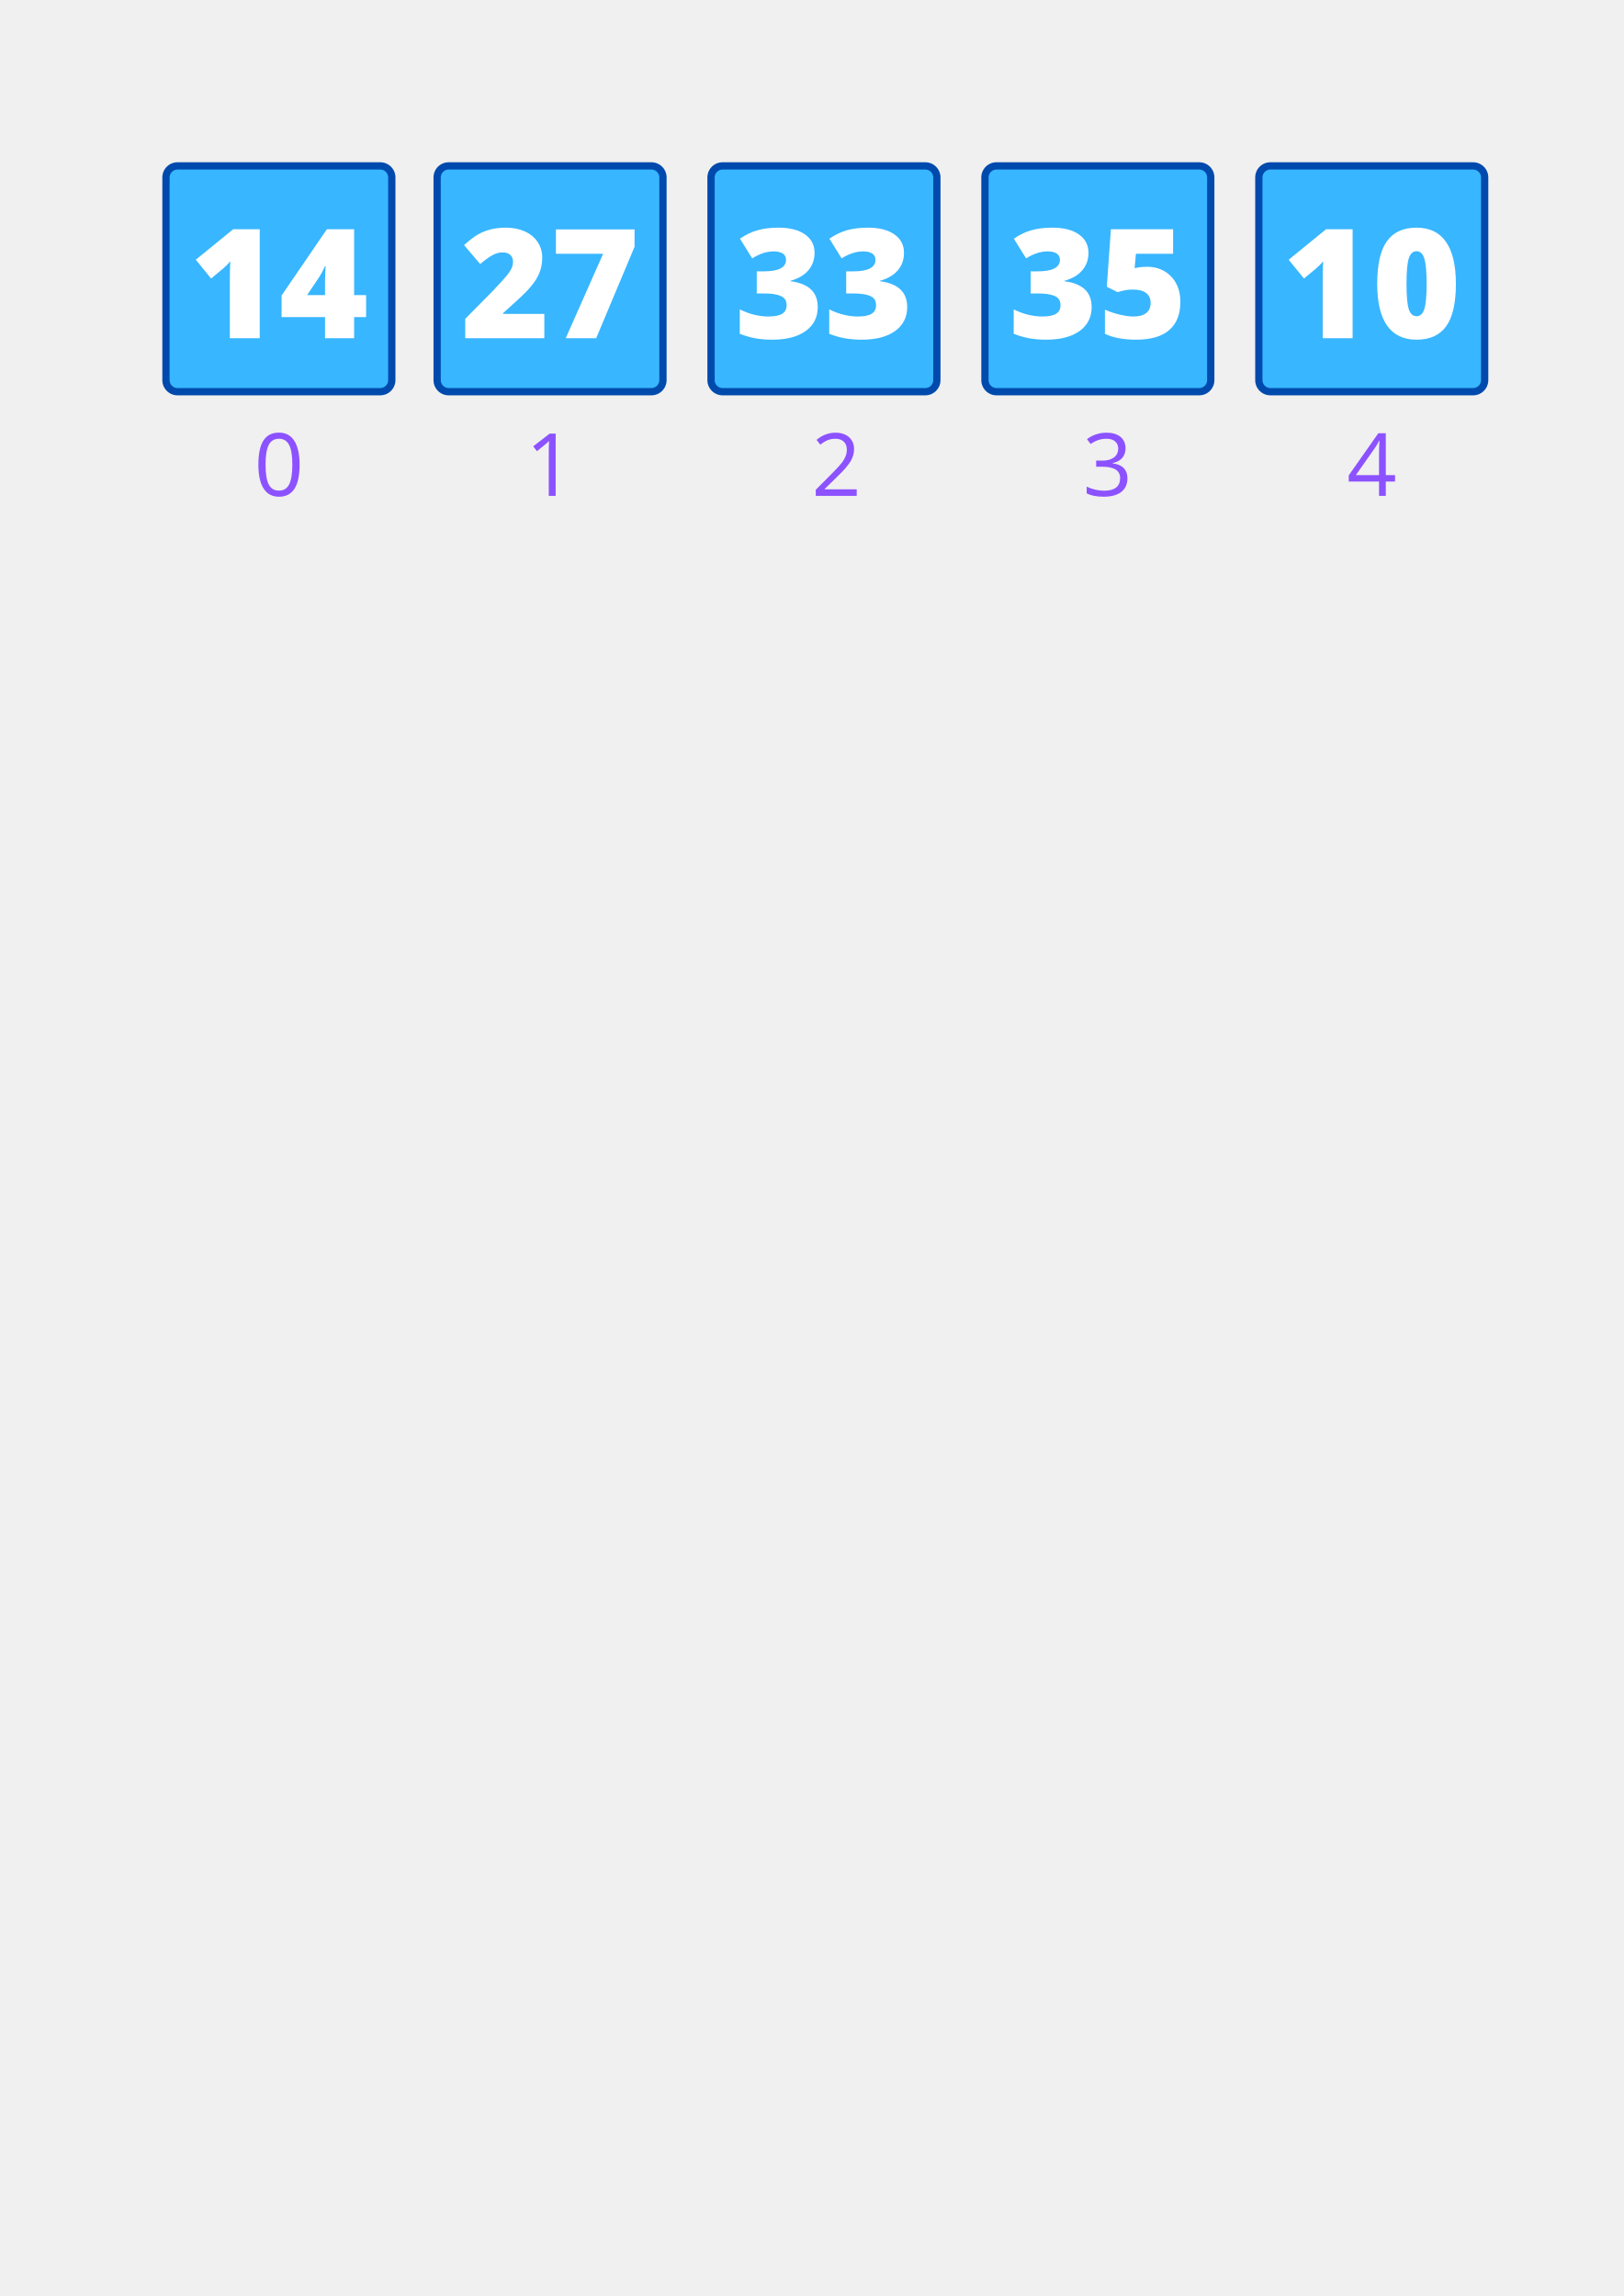
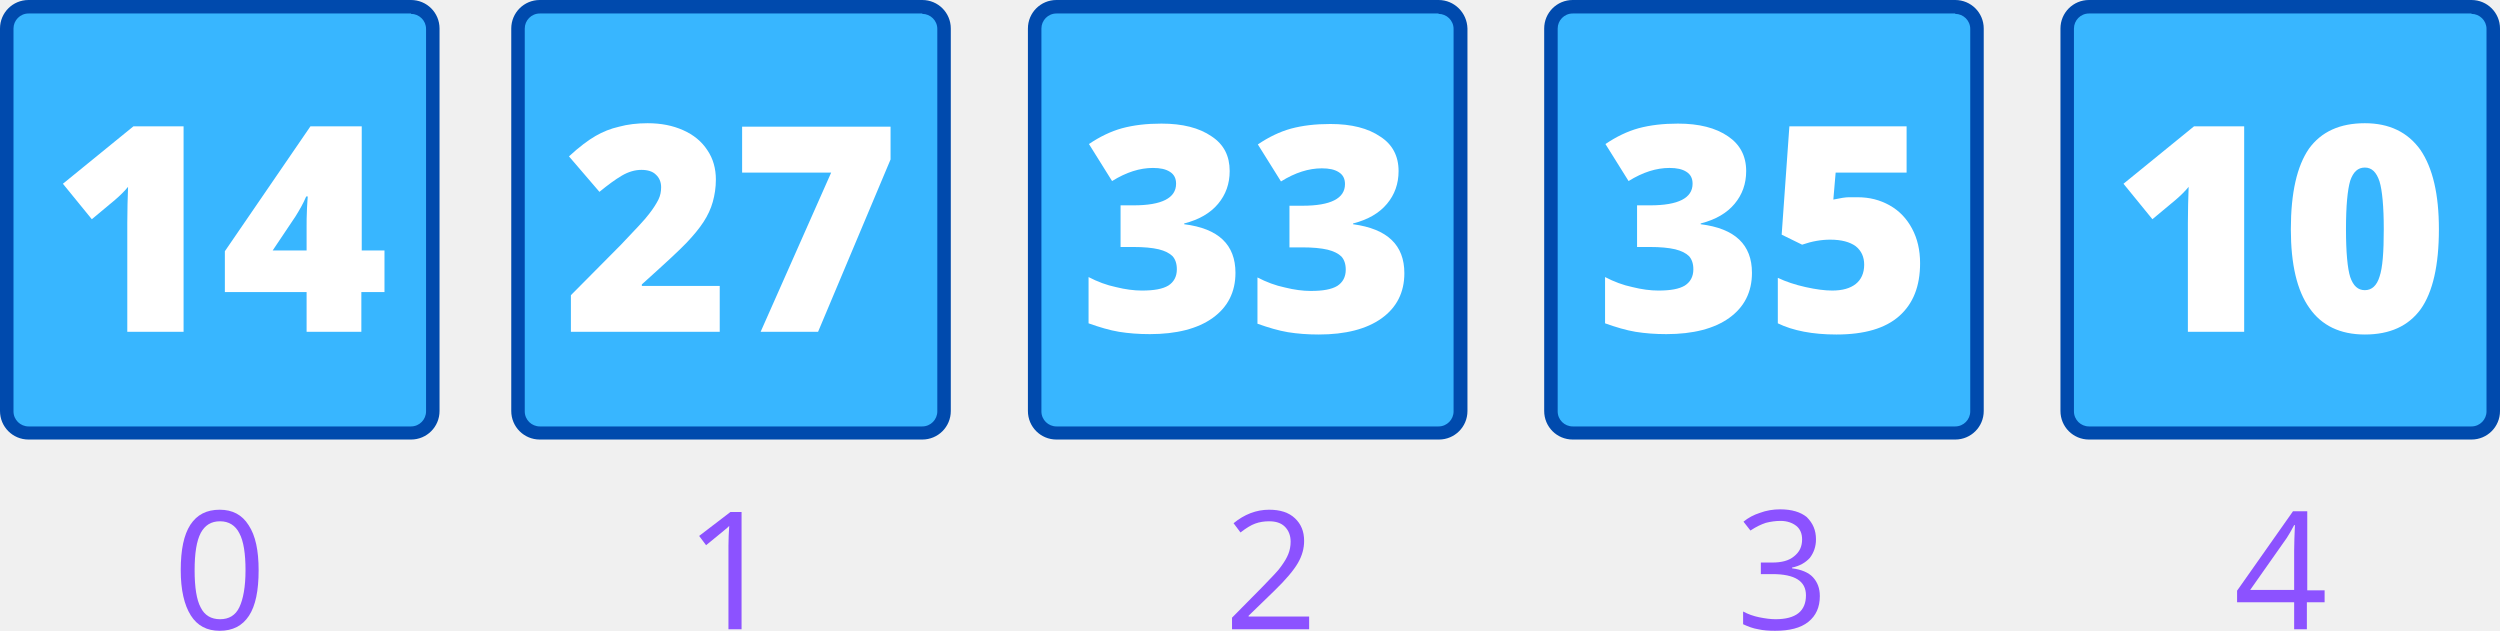
- <svg xmlns="http://www.w3.org/2000/svg" width="794" zoomAndPan="magnify" viewBox="0 0 595.5 842.25" height="1123" preserveAspectRatio="xMidYMid meet" version="1.0">
-   <defs>
-     <g>
-       <g id="id1" />
-       <g id="id2" />
-     </g>
-   </defs>
-   <path fill="rgb(21.959%, 71.37%, 100%)" d="M 139.477 143.602 L 65.098 143.602 C 62.832 143.602 60.957 141.73 60.957 139.461 L 60.957 65.086 C 60.957 62.816 62.832 60.941 65.098 60.941 L 139.418 60.941 C 141.688 60.941 143.559 62.816 143.559 65.086 L 143.559 139.402 C 143.617 141.73 141.746 143.602 139.477 143.602 " fill-opacity="1" fill-rule="nonzero" />
-   <path fill="rgb(0%, 29.019%, 67.839%)" d="M 139.477 62.191 C 141.062 62.191 142.367 63.496 142.367 65.086 L 142.367 139.461 C 142.367 141.051 141.062 142.355 139.477 142.355 L 65.098 142.355 C 63.512 142.355 62.207 141.051 62.207 139.461 L 62.207 65.086 C 62.207 63.496 63.512 62.191 65.098 62.191 L 139.477 62.191 M 139.477 59.523 L 65.098 59.523 C 62.035 59.523 59.539 62.02 59.539 65.086 L 59.539 139.461 C 59.539 142.523 62.035 145.02 65.098 145.02 L 139.477 145.02 C 142.539 145.02 145.035 142.523 145.035 139.461 L 145.035 65.086 C 145.035 62.02 142.539 59.523 139.477 59.523 " fill-opacity="1" fill-rule="nonzero" />
-   <path fill="rgb(21.959%, 71.37%, 100%)" d="M 238.93 143.602 L 164.555 143.602 C 162.285 143.602 160.414 141.73 160.414 139.461 L 160.414 65.086 C 160.414 62.816 162.285 60.941 164.555 60.941 L 238.875 60.941 C 241.145 60.941 243.016 62.816 243.016 65.086 L 243.016 139.402 C 243.07 141.73 241.199 143.602 238.93 143.602 " fill-opacity="1" fill-rule="nonzero" />
-   <path fill="rgb(0%, 29.019%, 67.839%)" d="M 238.93 62.191 C 240.52 62.191 241.824 63.496 241.824 65.086 L 241.824 139.461 C 241.824 141.051 240.52 142.355 238.93 142.355 L 164.555 142.355 C 162.965 142.355 161.66 141.051 161.66 139.461 L 161.66 65.086 C 161.66 63.496 162.965 62.191 164.555 62.191 L 238.93 62.191 M 238.93 59.523 L 164.555 59.523 C 161.492 59.523 158.996 62.02 158.996 65.086 L 158.996 139.461 C 158.996 142.523 161.492 145.02 164.555 145.02 L 238.93 145.02 C 241.996 145.02 244.492 142.523 244.492 139.461 L 244.492 65.086 C 244.492 62.02 241.996 59.523 238.93 59.523 " fill-opacity="1" fill-rule="nonzero" />
-   <path fill="rgb(21.959%, 71.37%, 100%)" d="M 439.852 143.602 L 365.473 143.602 C 363.203 143.602 361.332 141.73 361.332 139.461 L 361.332 65.086 C 361.332 62.816 363.203 60.941 365.473 60.941 L 439.793 60.941 C 442.062 60.941 443.934 62.816 443.934 65.086 L 443.934 139.402 C 443.992 141.73 442.121 143.602 439.852 143.602 " fill-opacity="1" fill-rule="nonzero" />
-   <path fill="rgb(0%, 29.019%, 67.839%)" d="M 439.852 62.191 C 441.438 62.191 442.742 63.496 442.742 65.086 L 442.742 139.461 C 442.742 141.051 441.438 142.355 439.852 142.355 L 365.473 142.355 C 363.887 142.355 362.582 141.051 362.582 139.461 L 362.582 65.086 C 362.582 63.496 363.887 62.191 365.473 62.191 L 439.852 62.191 M 439.852 59.523 L 365.473 59.523 C 362.41 59.523 359.914 62.02 359.914 65.086 L 359.914 139.461 C 359.914 142.523 362.41 145.02 365.473 145.02 L 439.852 145.02 C 442.914 145.02 445.41 142.523 445.41 139.461 L 445.41 65.086 C 445.41 62.02 442.914 59.523 439.852 59.523 " fill-opacity="1" fill-rule="nonzero" />
-   <path fill="rgb(21.959%, 71.37%, 100%)" d="M 339.391 143.602 L 265.016 143.602 C 262.746 143.602 260.871 141.73 260.871 139.461 L 260.871 65.086 C 260.871 62.816 262.746 60.941 265.016 60.941 L 339.332 60.941 C 341.602 60.941 343.477 62.816 343.477 65.086 L 343.477 139.402 C 343.531 141.73 341.66 143.602 339.391 143.602 " fill-opacity="1" fill-rule="nonzero" />
-   <path fill="rgb(0%, 29.019%, 67.839%)" d="M 339.391 62.191 C 340.98 62.191 342.285 63.496 342.285 65.086 L 342.285 139.461 C 342.285 141.051 340.98 142.355 339.391 142.355 L 265.016 142.355 C 263.426 142.355 262.121 141.051 262.121 139.461 L 262.121 65.086 C 262.121 63.496 263.426 62.191 265.016 62.191 L 339.391 62.191 M 339.391 59.523 L 265.016 59.523 C 261.949 59.523 259.453 62.02 259.453 65.086 L 259.453 139.461 C 259.453 142.523 261.949 145.02 265.016 145.02 L 339.391 145.02 C 342.453 145.02 344.949 142.523 344.949 139.461 L 344.949 65.086 C 344.949 62.02 342.453 59.523 339.391 59.523 " fill-opacity="1" fill-rule="nonzero" />
-   <path fill="rgb(21.959%, 71.37%, 100%)" d="M 540.309 143.602 L 465.934 143.602 C 463.664 143.602 461.793 141.73 461.793 139.461 L 461.793 65.086 C 461.793 62.816 463.664 60.941 465.934 60.941 L 540.254 60.941 C 542.523 60.941 544.395 62.816 544.395 65.086 L 544.395 139.402 C 544.453 141.73 542.578 143.602 540.309 143.602 " fill-opacity="1" fill-rule="nonzero" />
-   <path fill="rgb(0%, 29.019%, 67.839%)" d="M 540.309 62.191 C 541.898 62.191 543.203 63.496 543.203 65.086 L 543.203 139.461 C 543.203 141.051 541.898 142.355 540.309 142.355 L 465.934 142.355 C 464.344 142.355 463.039 141.051 463.039 139.461 L 463.039 65.086 C 463.039 63.496 464.344 62.191 465.934 62.191 L 540.309 62.191 M 540.309 59.523 L 465.934 59.523 C 462.871 59.523 460.375 62.02 460.375 65.086 L 460.375 139.461 C 460.375 142.523 462.871 145.02 465.934 145.02 L 540.309 145.02 C 543.375 145.02 545.871 142.523 545.871 139.461 L 545.871 65.086 C 545.871 62.02 543.375 59.523 540.309 59.523 " fill-opacity="1" fill-rule="nonzero" />
-   <g fill="rgb(100%, 100%, 100%)" fill-opacity="1">
+ <svg xmlns="http://www.w3.org/2000/svg" version="1.1" id="Layer_1" x="0px" y="0px" viewBox="0 0 648.4 163.6" style="enable-background:new 0 0 648.4 163.6;" xml:space="preserve">
+   <style type="text/css">
+ 	.st0{fill:#38B6FF;}
+ 	.st1{fill:#004AAD;}
+ 	.st2{fill:#FFFFFF;}
+ 	.st3{fill:#8C52FF;}
+ </style>
+   <path class="st0" d="M106.6,112.1H7.4c-3,0-5.5-2.5-5.5-5.5V7.4c0-3,2.5-5.5,5.5-5.5h99.1c3,0,5.5,2.5,5.5,5.5v99.1  C112.1,109.6,109.6,112.1,106.6,112.1" />
+   <path class="st1" d="M106.6,3.6c2.1,0,3.9,1.7,3.9,3.9v99.2c0,2.1-1.7,3.9-3.9,3.9H7.4c-2.1,0-3.9-1.7-3.9-3.9V7.4  c0-2.1,1.7-3.9,3.9-3.9H106.6 M106.6,0H7.4C3.3,0,0,3.3,0,7.4v99.2c0,4.1,3.3,7.4,7.4,7.4h99.2c4.1,0,7.4-3.3,7.4-7.4V7.4  C114,3.3,110.7,0,106.6,0" />
+   <path class="st0" d="M239.2,112.1H140c-3,0-5.5-2.5-5.5-5.5V7.4c0-3,2.5-5.5,5.5-5.5h99.1c3,0,5.5,2.5,5.5,5.5v99.1  C244.7,109.6,242.2,112.1,239.2,112.1" />
+   <path class="st1" d="M239.2,3.6c2.1,0,3.9,1.7,3.9,3.9v99.2c0,2.1-1.7,3.9-3.9,3.9H140c-2.1,0-3.9-1.7-3.9-3.9V7.4  c0-2.1,1.7-3.9,3.9-3.9H239.2 M239.2,0H140c-4.1,0-7.4,3.3-7.4,7.4v99.2c0,4.1,3.3,7.4,7.4,7.4h99.2c4.1,0,7.4-3.3,7.4-7.4V7.4  C246.6,3.3,243.3,0,239.2,0" />
+   <path class="st0" d="M507.1,112.1h-99.2c-3,0-5.5-2.5-5.5-5.5V7.4c0-3,2.5-5.5,5.5-5.5H507c3,0,5.5,2.5,5.5,5.5v99.1  C512.6,109.6,510.1,112.1,507.1,112.1" />
+   <path class="st1" d="M507.1,3.6c2.1,0,3.9,1.7,3.9,3.9v99.2c0,2.1-1.7,3.9-3.9,3.9h-99.2c-2.1,0-3.9-1.7-3.9-3.9V7.4  c0-2.1,1.7-3.9,3.9-3.9H507.1 M507.1,0h-99.2c-4.1,0-7.4,3.3-7.4,7.4v99.2c0,4.1,3.3,7.4,7.4,7.4h99.2c4.1,0,7.4-3.3,7.4-7.4V7.4  C514.5,3.3,511.2,0,507.1,0" />
+   <path class="st0" d="M373.1,112.1H274c-3,0-5.5-2.5-5.5-5.5V7.4c0-3,2.5-5.5,5.5-5.5h99.1c3,0,5.5,2.5,5.5,5.5v99.1  C378.7,109.6,376.2,112.1,373.1,112.1" />
+   <path class="st1" d="M373.1,3.6c2.1,0,3.9,1.7,3.9,3.9v99.2c0,2.1-1.7,3.9-3.9,3.9H274c-2.1,0-3.9-1.7-3.9-3.9V7.4  c0-2.1,1.7-3.9,3.9-3.9H373.1 M373.1,0H274c-4.1,0-7.4,3.3-7.4,7.4v99.2c0,4.1,3.3,7.4,7.4,7.4h99.2c4.1,0,7.4-3.3,7.4-7.4V7.4  C380.5,3.3,377.2,0,373.1,0" />
+   <path class="st0" d="M641,112.1h-99.2c-3,0-5.5-2.5-5.5-5.5V7.4c0-3,2.5-5.5,5.5-5.5H641c3,0,5.5,2.5,5.5,5.5v99.1  C646.6,109.6,644.1,112.1,641,112.1" />
+   <path class="st1" d="M641,3.6c2.1,0,3.9,1.7,3.9,3.9v99.2c0,2.1-1.7,3.9-3.9,3.9h-99.2c-2.1,0-3.9-1.7-3.9-3.9V7.4  c0-2.1,1.7-3.9,3.9-3.9H641 M641,0h-99.2c-4.1,0-7.4,3.3-7.4,7.4v99.2c0,4.1,3.3,7.4,7.4,7.4H641c4.1,0,7.4-3.3,7.4-7.4V7.4  C648.4,3.3,645.1,0,641,0" />
+   <g>
    <g transform="translate(69.51366, 124.0583)">
      <g>
-         <path d="M 25.75 0 L 14.781 0 L 14.781 -21.156 C 14.781 -23.727 14.836 -26.078 14.953 -28.203 C 14.273 -27.391 13.438 -26.535 12.438 -25.641 L 7.906 -21.891 L 2.297 -28.781 L 16.016 -39.969 L 25.75 -39.969 Z M 25.75 0 " />
+         <path class="st2" d="M-21.9-38h-14.6v-28.2c0-3.4,0.1-6.6,0.2-9.4c-0.9,1.1-2,2.2-3.4,3.4l-6,5l-7.5-9.2l18.3-14.9h13V-38z" />
      </g>
    </g>
  </g>
-   <g fill="rgb(100%, 100%, 100%)" fill-opacity="1">
+   <g>
    <g transform="translate(102.3199, 124.0583)">
      <g>
-         <path d="M 31.953 -7.734 L 27.562 -7.734 L 27.562 0 L 16.891 0 L 16.891 -7.734 L 0.953 -7.734 L 0.953 -15.656 L 17.578 -39.969 L 27.562 -39.969 L 27.562 -15.797 L 31.953 -15.797 Z M 16.891 -15.797 L 16.891 -20.453 C 16.891 -21.328 16.922 -22.504 16.984 -23.984 C 17.047 -25.473 17.098 -26.254 17.141 -26.328 L 16.844 -26.328 C 16.219 -24.922 15.516 -23.609 14.734 -22.391 L 10.312 -15.797 Z M 16.891 -15.797 " />
+         <path class="st2" d="M-2.7-48.3h-5.9V-38h-14.2v-10.3H-44v-10.6l22.2-32.4h13.3v32.2h5.9V-48.3z M-22.8-59.1v-6.2     c0-1.2,0-2.7,0.1-4.7c0.1-2,0.2-3,0.2-3.1h-0.4c-0.8,1.9-1.8,3.6-2.8,5.2l-5.9,8.8H-22.8z" />
      </g>
    </g>
  </g>
-   <g fill="rgb(100%, 100%, 100%)" fill-opacity="1">
+   <g>
    <g transform="translate(168.9689, 124.0583)">
      <g>
-         <path d="M 30.672 0 L 1.672 0 L 1.672 -7.109 L 11.422 -16.969 C 14.211 -19.883 16.035 -21.875 16.891 -22.938 C 17.742 -24.008 18.336 -24.926 18.672 -25.688 C 19.016 -26.457 19.188 -27.258 19.188 -28.094 C 19.188 -29.133 18.848 -29.957 18.172 -30.562 C 17.504 -31.164 16.555 -31.469 15.328 -31.469 C 14.078 -31.469 12.805 -31.102 11.516 -30.375 C 10.234 -29.656 8.781 -28.598 7.156 -27.203 L 1.234 -34.141 C 3.285 -35.984 5.016 -37.301 6.422 -38.094 C 7.828 -38.883 9.352 -39.488 11 -39.906 C 12.656 -40.332 14.508 -40.547 16.562 -40.547 C 19.156 -40.547 21.469 -40.086 23.5 -39.172 C 25.531 -38.266 27.102 -36.969 28.219 -35.281 C 29.344 -33.594 29.906 -31.703 29.906 -29.609 C 29.906 -28.035 29.707 -26.582 29.312 -25.25 C 28.926 -23.926 28.32 -22.617 27.5 -21.328 C 26.676 -20.047 25.586 -18.691 24.234 -17.266 C 22.879 -15.848 19.984 -13.156 15.547 -9.188 L 15.547 -8.906 L 30.672 -8.906 Z M 30.672 0 " />
+         <path class="st2" d="M17.8-38h-38.7v-9.5l13-13.1c3.7-3.9,6.2-6.5,7.3-8c1.1-1.4,1.9-2.7,2.4-3.7c0.5-1,0.7-2.1,0.7-3.2     c0-1.4-0.5-2.5-1.4-3.3C0.3-79.6-1-80-2.6-80c-1.7,0-3.4,0.5-5.1,1.5c-1.7,1-3.6,2.4-5.8,4.2l-7.9-9.2c2.7-2.5,5-4.2,6.9-5.3     c1.9-1.1,3.9-1.9,6.1-2.4c2.2-0.6,4.7-0.9,7.4-0.9c3.5,0,6.5,0.6,9.2,1.8c2.7,1.2,4.8,2.9,6.3,5.2c1.5,2.2,2.2,4.8,2.2,7.6     c0,2.1-0.3,4-0.8,5.8c-0.5,1.8-1.3,3.5-2.4,5.2c-1.1,1.7-2.6,3.5-4.4,5.4c-1.8,1.9-5.7,5.5-11.6,10.8v0.4h20.2V-38z" />
      </g>
    </g>
  </g>
-   <g fill="rgb(100%, 100%, 100%)" fill-opacity="1">
+   <g>
    <g transform="translate(201.7751, 124.0583)">
      <g>
-         <path d="M 5.719 0 L 19.438 -30.969 L 2.125 -30.969 L 2.125 -39.906 L 30.969 -39.906 L 30.969 -33.547 L 16.891 0 Z M 5.719 0 " />
+         <path class="st2" d="M-4.5-38l18.3-41.3H-9.3v-11.9h38.5v8.5L10.4-38H-4.5z" />
      </g>
    </g>
  </g>
-   <g fill="rgb(100%, 100%, 100%)" fill-opacity="1">
+   <g>
    <g transform="translate(369.8885, 124.0583)">
      <g>
-         <path d="M 29.328 -31.297 C 29.328 -28.816 28.57 -26.688 27.062 -24.906 C 25.551 -23.133 23.363 -21.848 20.5 -21.047 L 20.5 -20.891 C 27.164 -20.047 30.5 -16.891 30.5 -11.422 C 30.5 -7.703 29.023 -4.773 26.078 -2.641 C 23.141 -0.516 19.055 0.547 13.828 0.547 C 11.68 0.547 9.691 0.391 7.859 0.078 C 6.023 -0.223 4.039 -0.785 1.906 -1.609 L 1.906 -10.578 C 3.656 -9.68 5.438 -9.02 7.25 -8.594 C 9.07 -8.164 10.75 -7.953 12.281 -7.953 C 14.645 -7.953 16.367 -8.285 17.453 -8.953 C 18.535 -9.617 19.078 -10.66 19.078 -12.078 C 19.078 -13.172 18.797 -14.016 18.234 -14.609 C 17.672 -15.203 16.758 -15.648 15.5 -15.953 C 14.238 -16.254 12.598 -16.406 10.578 -16.406 L 8.125 -16.406 L 8.125 -24.516 L 10.641 -24.516 C 16.117 -24.516 18.859 -25.922 18.859 -28.734 C 18.859 -29.785 18.453 -30.566 17.641 -31.078 C 16.828 -31.586 15.738 -31.844 14.375 -31.844 C 11.82 -31.844 9.18 -30.988 6.453 -29.281 L 1.969 -36.5 C 4.082 -37.957 6.242 -38.992 8.453 -39.609 C 10.672 -40.234 13.211 -40.547 16.078 -40.547 C 20.211 -40.547 23.453 -39.723 25.797 -38.078 C 28.148 -36.441 29.328 -34.18 29.328 -31.297 Z M 29.328 -31.297 " />
+         <path class="st2" d="M83-79.7c0,3.3-1,6.1-3,8.5c-2,2.4-4.9,4.1-8.8,5.1v0.2c8.9,1.1,13.3,5.3,13.3,12.6c0,5-2,8.9-5.9,11.7     c-3.9,2.8-9.4,4.2-16.3,4.2c-2.9,0-5.5-0.2-8-0.6c-2.4-0.4-5.1-1.2-7.9-2.2v-12c2.3,1.2,4.7,2.1,7.1,2.6c2.4,0.6,4.7,0.9,6.7,0.9     c3.2,0,5.4-0.4,6.9-1.3c1.4-0.9,2.2-2.3,2.2-4.2c0-1.5-0.4-2.6-1.1-3.4c-0.8-0.8-2-1.4-3.6-1.8c-1.7-0.4-3.9-0.6-6.6-0.6h-3.3     v-10.8h3.4c7.3,0,11-1.9,11-5.6c0-1.4-0.5-2.4-1.6-3.1c-1.1-0.7-2.5-1-4.4-1c-3.4,0-6.9,1.1-10.6,3.4l-6-9.6     c2.8-1.9,5.7-3.3,8.6-4.1c3-0.8,6.3-1.2,10.2-1.2c5.5,0,9.8,1.1,13,3.3C81.4-86.6,83-83.6,83-79.7z" />
      </g>
    </g>
  </g>
-   <g fill="rgb(100%, 100%, 100%)" fill-opacity="1">
+   <g>
    <g transform="translate(402.6947, 124.0583)">
      <g>
-         <path d="M 18.156 -26.188 C 20.445 -26.188 22.516 -25.648 24.359 -24.578 C 26.211 -23.516 27.656 -22.008 28.688 -20.062 C 29.719 -18.113 30.234 -15.863 30.234 -13.312 C 30.234 -8.844 28.891 -5.414 26.203 -3.031 C 23.516 -0.645 19.445 0.547 14 0.547 C 9.332 0.547 5.52 -0.172 2.562 -1.609 L 2.562 -10.469 C 4.156 -9.738 5.945 -9.133 7.938 -8.656 C 9.938 -8.188 11.656 -7.953 13.094 -7.953 C 15.094 -7.953 16.629 -8.375 17.703 -9.219 C 18.785 -10.07 19.328 -11.328 19.328 -12.984 C 19.328 -14.516 18.781 -15.707 17.688 -16.562 C 16.594 -17.414 14.938 -17.844 12.719 -17.844 C 11.02 -17.844 9.188 -17.523 7.219 -16.891 L 3.25 -18.859 L 4.75 -39.969 L 27.562 -39.969 L 27.562 -30.969 L 13.938 -30.969 L 13.453 -25.703 C 14.867 -25.973 15.879 -26.117 16.484 -26.141 C 17.086 -26.172 17.645 -26.188 18.156 -26.188 Z M 18.156 -26.188 " />
+         <path class="st2" d="M79.1-72.9c3.1,0,5.8,0.7,8.3,2.1c2.5,1.4,4.4,3.4,5.8,6c1.4,2.6,2.1,5.6,2.1,9c0,6-1.8,10.5-5.4,13.7     c-3.6,3.2-9,4.8-16.3,4.8c-6.2,0-11.3-1-15.2-2.9V-52c2.1,1,4.5,1.8,7.2,2.4c2.7,0.6,5,0.9,6.9,0.9c2.7,0,4.7-0.6,6.1-1.7     c1.4-1.1,2.2-2.8,2.2-5c0-2-0.7-3.6-2.2-4.8c-1.5-1.1-3.7-1.7-6.6-1.7c-2.3,0-4.7,0.4-7.3,1.3l-5.3-2.6l2-28.1h30.4v12H73.4     l-0.6,7c1.9-0.4,3.2-0.6,4-0.6C77.6-72.9,78.4-72.9,79.1-72.9z" />
      </g>
    </g>
  </g>
-   <g fill="rgb(100%, 100%, 100%)" fill-opacity="1">
+   <g>
    <g transform="translate(269.4287, 124.0583)">
      <g>
-         <path d="M 29.328 -31.297 C 29.328 -28.816 28.57 -26.688 27.062 -24.906 C 25.551 -23.133 23.363 -21.848 20.5 -21.047 L 20.5 -20.891 C 27.164 -20.047 30.5 -16.891 30.5 -11.422 C 30.5 -7.703 29.023 -4.773 26.078 -2.641 C 23.141 -0.516 19.055 0.547 13.828 0.547 C 11.68 0.547 9.691 0.391 7.859 0.078 C 6.023 -0.223 4.039 -0.785 1.906 -1.609 L 1.906 -10.578 C 3.656 -9.68 5.438 -9.02 7.25 -8.594 C 9.07 -8.164 10.75 -7.953 12.281 -7.953 C 14.645 -7.953 16.367 -8.285 17.453 -8.953 C 18.535 -9.617 19.078 -10.66 19.078 -12.078 C 19.078 -13.172 18.797 -14.016 18.234 -14.609 C 17.672 -15.203 16.758 -15.648 15.5 -15.953 C 14.238 -16.254 12.598 -16.406 10.578 -16.406 L 8.125 -16.406 L 8.125 -24.516 L 10.641 -24.516 C 16.117 -24.516 18.859 -25.922 18.859 -28.734 C 18.859 -29.785 18.453 -30.566 17.641 -31.078 C 16.828 -31.586 15.738 -31.844 14.375 -31.844 C 11.82 -31.844 9.18 -30.988 6.453 -29.281 L 1.969 -36.5 C 4.082 -37.957 6.242 -38.992 8.453 -39.609 C 10.672 -40.234 13.211 -40.547 16.078 -40.547 C 20.211 -40.547 23.453 -39.723 25.797 -38.078 C 28.148 -36.441 29.328 -34.18 29.328 -31.297 Z M 29.328 -31.297 " />
+         <path class="st2" d="M49.5-79.7c0,3.3-1,6.1-3,8.5c-2,2.4-4.9,4.1-8.8,5.1v0.2c8.9,1.1,13.3,5.3,13.3,12.6c0,5-2,8.9-5.9,11.7     c-3.9,2.8-9.4,4.2-16.3,4.2c-2.9,0-5.5-0.2-8-0.6c-2.4-0.4-5.1-1.2-7.9-2.2v-12c2.3,1.2,4.7,2.1,7.1,2.6c2.4,0.6,4.7,0.9,6.7,0.9     c3.2,0,5.4-0.4,6.9-1.3c1.4-0.9,2.2-2.3,2.2-4.2c0-1.5-0.4-2.6-1.1-3.4c-0.8-0.8-2-1.4-3.6-1.8c-1.7-0.4-3.9-0.6-6.6-0.6h-3.3     v-10.8h3.4c7.3,0,11-1.9,11-5.6c0-1.4-0.5-2.4-1.6-3.1c-1.1-0.7-2.5-1-4.4-1c-3.4,0-6.9,1.1-10.6,3.4l-6-9.6     c2.8-1.9,5.7-3.3,8.6-4.1c3-0.8,6.3-1.2,10.2-1.2c5.5,0,9.8,1.1,13,3.3C48-86.6,49.5-83.6,49.5-79.7z" />
      </g>
    </g>
  </g>
-   <g fill="rgb(100%, 100%, 100%)" fill-opacity="1">
+   <g>
    <g transform="translate(302.2349, 124.0583)">
      <g>
-         <path d="M 29.328 -31.297 C 29.328 -28.816 28.57 -26.688 27.062 -24.906 C 25.551 -23.133 23.363 -21.848 20.5 -21.047 L 20.5 -20.891 C 27.164 -20.047 30.5 -16.891 30.5 -11.422 C 30.5 -7.703 29.023 -4.773 26.078 -2.641 C 23.141 -0.516 19.055 0.547 13.828 0.547 C 11.68 0.547 9.691 0.391 7.859 0.078 C 6.023 -0.223 4.039 -0.785 1.906 -1.609 L 1.906 -10.578 C 3.656 -9.68 5.438 -9.02 7.25 -8.594 C 9.07 -8.164 10.75 -7.953 12.281 -7.953 C 14.645 -7.953 16.367 -8.285 17.453 -8.953 C 18.535 -9.617 19.078 -10.66 19.078 -12.078 C 19.078 -13.172 18.797 -14.016 18.234 -14.609 C 17.672 -15.203 16.758 -15.648 15.5 -15.953 C 14.238 -16.254 12.598 -16.406 10.578 -16.406 L 8.125 -16.406 L 8.125 -24.516 L 10.641 -24.516 C 16.117 -24.516 18.859 -25.922 18.859 -28.734 C 18.859 -29.785 18.453 -30.566 17.641 -31.078 C 16.828 -31.586 15.738 -31.844 14.375 -31.844 C 11.82 -31.844 9.18 -30.988 6.453 -29.281 L 1.969 -36.5 C 4.082 -37.957 6.242 -38.992 8.453 -39.609 C 10.672 -40.234 13.211 -40.547 16.078 -40.547 C 20.211 -40.547 23.453 -39.723 25.797 -38.078 C 28.148 -36.441 29.328 -34.18 29.328 -31.297 Z M 29.328 -31.297 " />
+         <path class="st2" d="M60.5-79.7c0,3.3-1,6.1-3,8.5c-2,2.4-4.9,4.1-8.8,5.1v0.2C57.6-64.7,62-60.5,62-53.2c0,5-2,8.9-5.9,11.7     c-3.9,2.8-9.4,4.2-16.3,4.2c-2.9,0-5.5-0.2-8-0.6c-2.4-0.4-5.1-1.2-7.9-2.2v-12c2.3,1.2,4.7,2.1,7.1,2.6c2.4,0.6,4.7,0.9,6.7,0.9     c3.2,0,5.4-0.4,6.9-1.3c1.4-0.9,2.2-2.3,2.2-4.2c0-1.5-0.4-2.6-1.1-3.4c-0.8-0.8-2-1.4-3.6-1.8c-1.7-0.4-3.9-0.6-6.6-0.6h-3.3     v-10.8h3.4c7.3,0,11-1.9,11-5.6c0-1.4-0.5-2.4-1.6-3.1c-1.1-0.7-2.5-1-4.4-1c-3.4,0-6.9,1.1-10.6,3.4l-6-9.6     c2.8-1.9,5.7-3.3,8.6-4.1c3-0.8,6.3-1.2,10.2-1.2c5.5,0,9.8,1.1,13,3.3C58.9-86.6,60.5-83.6,60.5-79.7z" />
      </g>
    </g>
  </g>
-   <g fill="rgb(100%, 100%, 100%)" fill-opacity="1">
+   <g>
    <g transform="translate(470.3483, 124.0583)">
      <g>
-         <path d="M 25.75 0 L 14.781 0 L 14.781 -21.156 C 14.781 -23.727 14.836 -26.078 14.953 -28.203 C 14.273 -27.391 13.438 -26.535 12.438 -25.641 L 7.906 -21.891 L 2.297 -28.781 L 16.016 -39.969 L 25.75 -39.969 Z M 25.75 0 " />
+         <path class="st2" d="M111.7-38H97.1v-28.2c0-3.4,0.1-6.6,0.2-9.4c-0.9,1.1-2,2.2-3.4,3.4l-6,5l-7.5-9.2l18.3-14.9h13V-38z" />
      </g>
    </g>
  </g>
-   <g fill="rgb(100%, 100%, 100%)" fill-opacity="1">
+   <g>
    <g transform="translate(503.1545, 124.0583)">
      <g>
-         <path d="M 30.828 -19.922 C 30.828 -12.859 29.645 -7.68 27.281 -4.391 C 24.914 -1.098 21.289 0.547 16.406 0.547 C 11.625 0.547 8.02 -1.172 5.594 -4.609 C 3.176 -8.047 1.969 -13.148 1.969 -19.922 C 1.969 -27.035 3.148 -32.25 5.516 -35.562 C 7.891 -38.883 11.52 -40.547 16.406 -40.547 C 21.156 -40.547 24.742 -38.816 27.172 -35.359 C 29.609 -31.898 30.828 -26.754 30.828 -19.922 Z M 12.719 -19.922 C 12.719 -15.41 13 -12.305 13.562 -10.609 C 14.125 -8.91 15.07 -8.062 16.406 -8.062 C 17.75 -8.062 18.695 -8.938 19.25 -10.688 C 19.812 -12.438 20.094 -15.516 20.094 -19.922 C 20.094 -24.359 19.805 -27.461 19.234 -29.234 C 18.672 -31.016 17.727 -31.906 16.406 -31.906 C 15.07 -31.906 14.125 -31.047 13.562 -29.328 C 13 -27.617 12.719 -24.484 12.719 -19.922 Z M 12.719 -19.922 " />
+         <path class="st2" d="M129.4-64.6c0,9.4-1.6,16.3-4.7,20.7c-3.2,4.4-8,6.6-14.5,6.6c-6.4,0-11.2-2.3-14.4-6.9     C92.6-48.7,91-55.5,91-64.6c0-9.5,1.6-16.4,4.7-20.9c3.2-4.4,8-6.6,14.5-6.6c6.3,0,11.1,2.3,14.4,6.9     C127.8-80.5,129.4-73.7,129.4-64.6z M105.3-64.6c0,6,0.4,10.2,1.1,12.4c0.8,2.3,2,3.4,3.8,3.4c1.8,0,3.1-1.2,3.8-3.5     c0.8-2.3,1.1-6.4,1.1-12.3c0-5.9-0.4-10.1-1.1-12.4c-0.8-2.4-2-3.6-3.8-3.6c-1.8,0-3,1.1-3.8,3.4     C105.7-74.8,105.3-70.7,105.3-64.6z" />
      </g>
    </g>
  </g>
-   <g fill="rgb(54.9%, 32.159%, 100%)" fill-opacity="1">
+   <g>
    <g transform="translate(93.17651, 181.9003)">
      <g>
-         <path d="M 16.703 -11.453 C 16.703 -7.504 16.078 -4.555 14.828 -2.609 C 13.586 -0.66 11.688 0.312 9.125 0.312 C 6.664 0.312 4.797 -0.68 3.516 -2.672 C 2.234 -4.672 1.594 -7.598 1.594 -11.453 C 1.594 -15.43 2.211 -18.383 3.453 -20.312 C 4.691 -22.238 6.582 -23.203 9.125 -23.203 C 11.602 -23.203 13.484 -22.195 14.766 -20.188 C 16.055 -18.176 16.703 -15.266 16.703 -11.453 Z M 4.219 -11.453 C 4.219 -8.129 4.609 -5.707 5.391 -4.188 C 6.172 -2.676 7.414 -1.922 9.125 -1.922 C 10.852 -1.922 12.102 -2.688 12.875 -4.219 C 13.656 -5.758 14.047 -8.172 14.047 -11.453 C 14.047 -14.734 13.656 -17.133 12.875 -18.656 C 12.102 -20.188 10.852 -20.953 9.125 -20.953 C 7.414 -20.953 6.172 -20.195 5.391 -18.688 C 4.609 -17.188 4.219 -14.773 4.219 -11.453 Z M 4.219 -11.453 " />
+         <path class="st3" d="M-26.1-34c0,5.3-0.8,9.2-2.5,11.8c-1.7,2.6-4.2,3.9-7.6,3.9c-3.3,0-5.8-1.3-7.5-4c-1.7-2.7-2.6-6.6-2.6-11.7     c0-5.3,0.8-9.2,2.5-11.8c1.7-2.6,4.2-3.9,7.6-3.9c3.3,0,5.8,1.3,7.5,4C-26.9-43-26.1-39.1-26.1-34z M-42.7-34     c0,4.4,0.5,7.7,1.6,9.7c1,2,2.7,3,5,3c2.3,0,4-1,5-3.1c1-2.1,1.6-5.3,1.6-9.6s-0.5-7.6-1.6-9.6c-1-2-2.7-3.1-5-3.1     c-2.3,0-3.9,1-5,3C-42.2-41.6-42.7-38.4-42.7-34z" />
      </g>
    </g>
  </g>
-   <g fill="rgb(54.9%, 32.159%, 100%)" fill-opacity="1">
+   <g>
    <g transform="translate(297.6378, 181.9003)">
      <g>
-         <path d="M 16.578 0 L 1.562 0 L 1.562 -2.234 L 7.578 -8.281 C 9.41 -10.133 10.617 -11.457 11.203 -12.25 C 11.785 -13.039 12.223 -13.812 12.516 -14.562 C 12.805 -15.312 12.953 -16.117 12.953 -16.984 C 12.953 -18.203 12.582 -19.164 11.844 -19.875 C 11.102 -20.594 10.078 -20.953 8.766 -20.953 C 7.816 -20.953 6.914 -20.797 6.062 -20.484 C 5.219 -20.172 4.273 -19.602 3.234 -18.781 L 1.859 -20.547 C 3.961 -22.297 6.254 -23.172 8.734 -23.172 C 10.879 -23.172 12.562 -22.617 13.781 -21.516 C 15 -20.422 15.609 -18.945 15.609 -17.094 C 15.609 -15.645 15.203 -14.211 14.391 -12.797 C 13.578 -11.379 12.055 -9.586 9.828 -7.422 L 4.828 -2.531 L 4.828 -2.406 L 16.578 -2.406 Z M 16.578 0 " />
+         <path class="st3" d="M41.9-18.7h-20v-3l8-8.1c2.4-2.5,4.1-4.2,4.8-5.3c0.8-1.1,1.4-2.1,1.8-3.1c0.4-1,0.6-2.1,0.6-3.2     c0-1.6-0.5-2.9-1.5-3.9c-1-1-2.4-1.4-4.1-1.4c-1.3,0-2.5,0.2-3.6,0.6c-1.1,0.4-2.4,1.2-3.8,2.3l-1.8-2.4c2.8-2.3,5.9-3.5,9.2-3.5     c2.9,0,5.1,0.7,6.7,2.2c1.6,1.5,2.4,3.4,2.4,5.9c0,1.9-0.5,3.8-1.6,5.7c-1.1,1.9-3.1,4.3-6.1,7.2l-6.7,6.5v0.2h15.7V-18.7z" />
      </g>
    </g>
  </g>
-   <g fill="rgb(54.9%, 32.159%, 100%)" fill-opacity="1">
+   <g>
    <g transform="translate(192.6317, 181.9003)">
      <g>
-         <path d="M 11.172 0 L 8.641 0 L 8.641 -16.281 C 8.641 -17.633 8.68 -18.914 8.766 -20.125 C 8.547 -19.906 8.301 -19.676 8.031 -19.438 C 7.758 -19.195 6.52 -18.18 4.312 -16.391 L 2.938 -18.172 L 8.984 -22.844 L 11.172 -22.844 Z M 11.172 0 " />
+         <path class="st3" d="M-0.3-18.7h-3.4v-21.7c0-1.8,0.1-3.5,0.2-5.1c-0.3,0.3-0.6,0.6-1,0.9c-0.4,0.3-2,1.7-5,4.1l-1.8-2.4l8.1-6.2     h2.9V-18.7z" />
      </g>
    </g>
  </g>
-   <g fill="rgb(54.9%, 32.159%, 100%)" fill-opacity="1">
+   <g>
    <g transform="translate(397.093, 181.9003)">
      <g>
-         <path d="M 15.719 -17.469 C 15.719 -16.008 15.305 -14.816 14.484 -13.891 C 13.672 -12.961 12.516 -12.344 11.016 -12.031 L 11.016 -11.906 C 12.848 -11.676 14.207 -11.094 15.094 -10.156 C 15.977 -9.219 16.422 -7.988 16.422 -6.469 C 16.422 -4.289 15.664 -2.613 14.156 -1.438 C 12.645 -0.27 10.5 0.312 7.719 0.312 C 6.508 0.312 5.398 0.219 4.391 0.031 C 3.391 -0.145 2.414 -0.461 1.469 -0.922 L 1.469 -3.391 C 2.457 -2.898 3.508 -2.523 4.625 -2.266 C 5.75 -2.016 6.812 -1.891 7.812 -1.891 C 11.758 -1.891 13.734 -3.438 13.734 -6.531 C 13.734 -9.301 11.555 -10.688 7.203 -10.688 L 4.953 -10.688 L 4.953 -12.922 L 7.234 -12.922 C 9.016 -12.922 10.426 -13.312 11.469 -14.094 C 12.508 -14.883 13.031 -15.977 13.031 -17.375 C 13.031 -18.488 12.645 -19.363 11.875 -20 C 11.113 -20.633 10.078 -20.953 8.766 -20.953 C 7.766 -20.953 6.82 -20.816 5.938 -20.547 C 5.051 -20.273 4.039 -19.773 2.906 -19.047 L 1.594 -20.797 C 2.531 -21.535 3.609 -22.113 4.828 -22.531 C 6.055 -22.957 7.348 -23.172 8.703 -23.172 C 10.922 -23.172 12.645 -22.66 13.875 -21.641 C 15.102 -20.629 15.719 -19.238 15.719 -17.469 Z M 15.719 -17.469 " />
+         <path class="st3" d="M73.9-42c0,1.9-0.6,3.5-1.6,4.8c-1.1,1.2-2.6,2.1-4.6,2.5v0.2c2.4,0.3,4.3,1.1,5.4,2.3     c1.2,1.3,1.8,2.9,1.8,4.9c0,2.9-1,5.1-3,6.7c-2,1.6-4.9,2.3-8.6,2.3c-1.6,0-3.1-0.1-4.4-0.4c-1.3-0.2-2.6-0.7-3.9-1.3v-3.3     c1.3,0.7,2.7,1.2,4.2,1.5c1.5,0.3,2.9,0.5,4.2,0.5c5.3,0,7.9-2.1,7.9-6.2c0-3.7-2.9-5.5-8.7-5.5h-3v-3h3c2.4,0,4.3-0.5,5.6-1.6     c1.4-1.1,2.1-2.5,2.1-4.4c0-1.5-0.5-2.7-1.5-3.5c-1-0.8-2.4-1.3-4.1-1.3c-1.3,0-2.6,0.2-3.8,0.5c-1.2,0.4-2.5,1-4,2l-1.8-2.3     c1.2-1,2.7-1.8,4.3-2.3c1.6-0.6,3.4-0.9,5.2-0.9c3,0,5.3,0.7,6.9,2C73.1-46.2,73.9-44.4,73.9-42z" />
      </g>
    </g>
  </g>
-   <g fill="rgb(54.9%, 32.159%, 100%)" fill-opacity="1">
+   <g>
    <g transform="translate(494.0111, 181.9003)">
      <g>
-         <path d="M 17.656 -5.25 L 14.266 -5.25 L 14.266 0 L 11.781 0 L 11.781 -5.25 L 0.672 -5.25 L 0.672 -7.516 L 11.516 -22.969 L 14.266 -22.969 L 14.266 -7.609 L 17.656 -7.609 Z M 11.781 -7.609 L 11.781 -15.203 C 11.781 -16.691 11.832 -18.375 11.938 -20.25 L 11.812 -20.25 C 11.312 -19.25 10.844 -18.422 10.406 -17.766 L 3.266 -7.609 Z M 11.781 -7.609 " />
+         <path class="st3" d="M108.8-25.7h-4.5v7H101v-7H86.2v-3l14.5-20.6h3.7v20.5h4.5V-25.7z M101-28.9V-39c0-2,0.1-4.2,0.2-6.7H101     c-0.7,1.3-1.3,2.4-1.9,3.3l-9.5,13.5H101z" />
      </g>
    </g>
  </g>
</svg>
